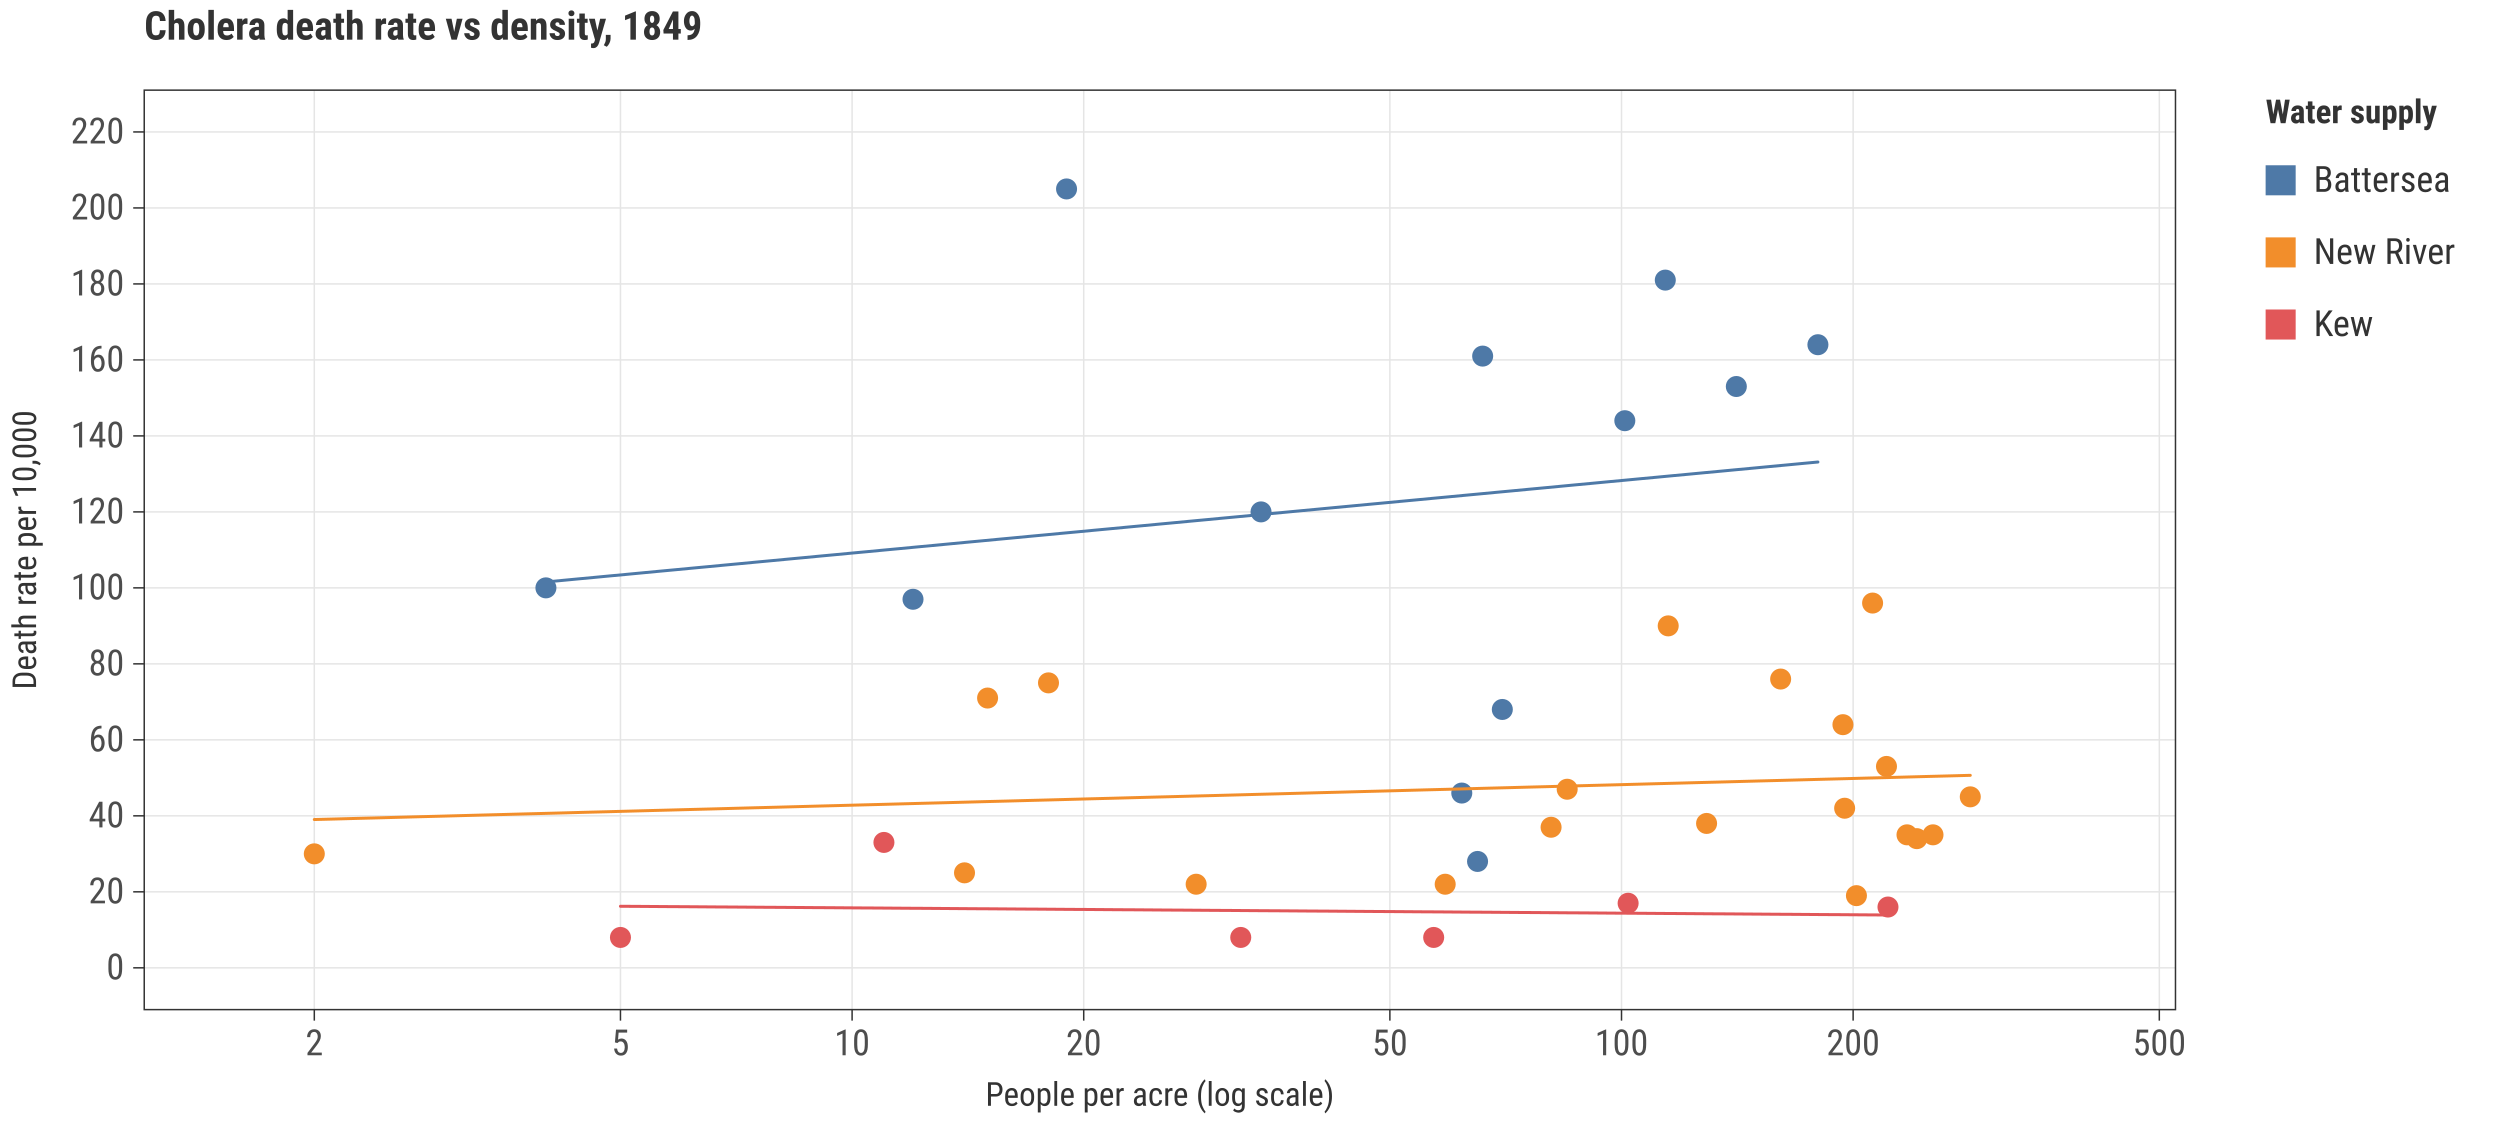
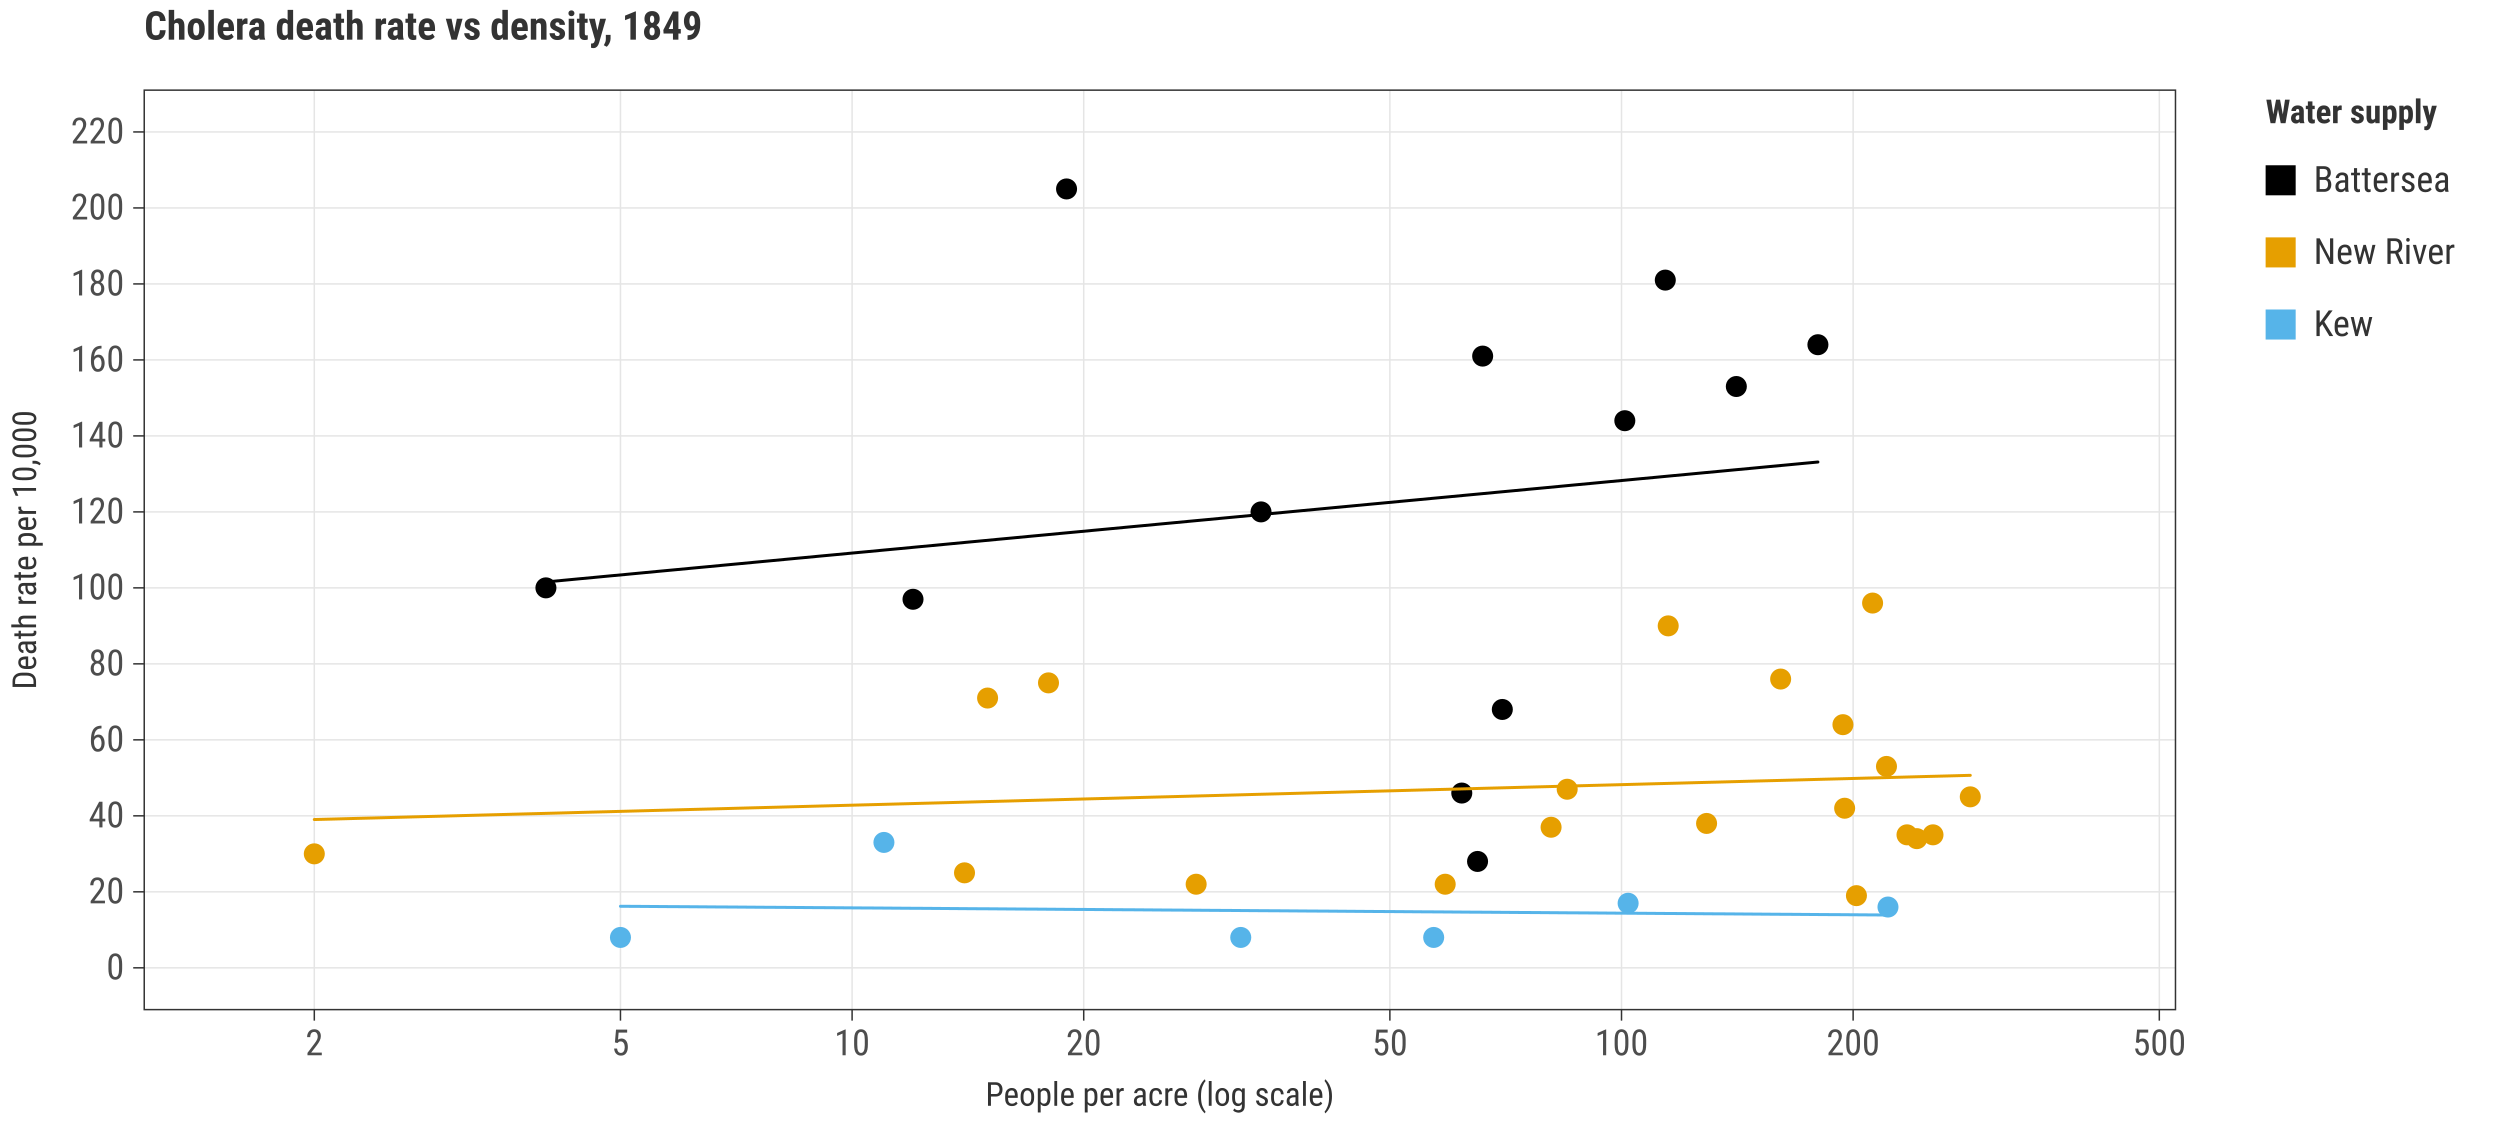
<svg xmlns="http://www.w3.org/2000/svg" width="832" height="380" viewBox="0 0 832 380" role="img" aria-label="Cholera death rate vs density, 1849" class="gg-plot" font-family="&quot;Roboto Condensed&quot;, &quot;Arial Narrow&quot;, Arial, sans-serif" font-size="11" font-weight="400" text-rendering="optimizeLegibility" shape-rendering="geometricPrecision">
  <rect class="gg-paper" width="832" height="380" fill="var(--gg-paper, #ffffff)" />
  <text class="gg-title" x="48" y="13.2" font-size="13.2" font-weight="700" fill="var(--gg-ink, #333333)">Cholera death rate vs density, 1849</text>
  <defs>
-     <clipPath id="sbw_countries-scatter_tableau10_832x380-gg-clip-0">
+     <clipPath id="sbw_countries-scatter_colorblind_832x380-gg-clip-0">
      <rect width="676" height="306" />
    </clipPath>
  </defs>
  <g class="gg-panel" data-panel="0" transform="translate(48,30)">
    <rect class="gg-panel-background" width="676" height="306" fill="var(--gg-panel, #ffffff)" />
    <g class="gg-grid" stroke="var(--gg-grid, #e5e5e5)" stroke-width="0.5" vector-effect="non-scaling-stroke">
      <line x1="56.6" y1="0" x2="56.6" y2="306" />
      <line x1="158.49" y1="0" x2="158.49" y2="306" />
      <line x1="235.58" y1="0" x2="235.58" y2="306" />
      <line x1="312.66" y1="0" x2="312.66" y2="306" />
      <line x1="414.55" y1="0" x2="414.55" y2="306" />
      <line x1="491.64" y1="0" x2="491.64" y2="306" />
      <line x1="568.72" y1="0" x2="568.72" y2="306" />
      <line x1="670.62" y1="0" x2="670.62" y2="306" />
      <line x1="0" y1="292.09" x2="676" y2="292.09" />
      <line x1="0" y1="266.8" x2="676" y2="266.8" />
      <line x1="0" y1="241.51" x2="676" y2="241.51" />
      <line x1="0" y1="216.22" x2="676" y2="216.22" />
      <line x1="0" y1="190.93" x2="676" y2="190.93" />
      <line x1="0" y1="165.64" x2="676" y2="165.64" />
      <line x1="0" y1="140.36" x2="676" y2="140.36" />
      <line x1="0" y1="115.07" x2="676" y2="115.07" />
      <line x1="0" y1="89.78" x2="676" y2="89.78" />
      <line x1="0" y1="64.49" x2="676" y2="64.49" />
      <line x1="0" y1="39.2" x2="676" y2="39.2" />
      <line x1="0" y1="13.91" x2="676" y2="13.91" />
    </g>
-     <g class="gg-marks" clip-path="url(#sbw_countries-scatter_tableau10_832x380-gg-clip-0)">
+     <g class="gg-marks" clip-path="url(#sbw_countries-scatter_colorblind_832x380-gg-clip-0)">
      <g class="gg-batch gg-points" data-layer="0">
-         <circle class="gg-shape-circle" cx="492.74" cy="110.01" r="3.5" fill="#4E79A7" />
-         <circle class="gg-shape-circle" cx="306.95" cy="32.88" r="3.5" fill="#4E79A7" />
-         <circle class="gg-shape-circle" cx="557" cy="84.72" r="3.5" fill="#4E79A7" />
-         <circle class="gg-shape-circle" cx="445.43" cy="88.51" r="3.5" fill="#4E79A7" />
-         <circle class="gg-shape-circle" cx="506.21" cy="63.22" r="3.5" fill="#4E79A7" />
-         <circle class="gg-shape-circle" cx="529.85" cy="98.63" r="3.5" fill="#4E79A7" />
-         <circle class="gg-shape-circle" cx="451.97" cy="206.11" r="3.5" fill="#4E79A7" />
-         <circle class="gg-shape-circle" cx="371.67" cy="140.36" r="3.5" fill="#4E79A7" />
-         <circle class="gg-shape-circle" cx="255.85" cy="169.44" r="3.5" fill="#4E79A7" />
-         <circle class="gg-shape-circle" cx="300.94" cy="197.26" r="3.5" fill="#F28E2B" />
-         <circle class="gg-shape-circle" cx="280.67" cy="202.31" r="3.5" fill="#F28E2B" />
-         <circle class="gg-shape-circle" cx="438.48" cy="233.93" r="3.5" fill="#4E79A7" />
-         <circle class="gg-shape-circle" cx="246.17" cy="250.36" r="3.5" fill="#E15759" />
-         <circle class="gg-shape-circle" cx="565.9" cy="238.98" r="3.5" fill="#F28E2B" />
-         <circle class="gg-shape-circle" cx="473.56" cy="232.66" r="3.5" fill="#F28E2B" />
-         <circle class="gg-shape-circle" cx="443.73" cy="256.69" r="3.5" fill="#4E79A7" />
-         <circle class="gg-shape-circle" cx="133.68" cy="165.64" r="3.5" fill="#4E79A7" />
-         <circle class="gg-shape-circle" cx="575.2" cy="170.7" r="3.5" fill="#F28E2B" />
-         <circle class="gg-shape-circle" cx="565.33" cy="211.17" r="3.5" fill="#F28E2B" />
-         <circle class="gg-shape-circle" cx="56.6" cy="254.16" r="3.5" fill="#F28E2B" />
-         <circle class="gg-shape-circle" cx="468.2" cy="245.31" r="3.5" fill="#F28E2B" />
-         <circle class="gg-shape-circle" cx="507.18" cy="178.29" r="3.5" fill="#F28E2B" />
-         <circle class="gg-shape-circle" cx="519.95" cy="244.04" r="3.5" fill="#F28E2B" />
-         <circle class="gg-shape-circle" cx="607.71" cy="235.19" r="3.5" fill="#F28E2B" />
-         <circle class="gg-shape-circle" cx="580.32" cy="271.86" r="3.5" fill="#E15759" />
-         <circle class="gg-shape-circle" cx="544.6" cy="195.99" r="3.5" fill="#F28E2B" />
-         <circle class="gg-shape-circle" cx="589.92" cy="249.1" r="3.5" fill="#F28E2B" />
-         <circle class="gg-shape-circle" cx="429.13" cy="281.98" r="3.5" fill="#E15759" />
-         <circle class="gg-shape-circle" cx="595.3" cy="247.83" r="3.5" fill="#F28E2B" />
-         <circle class="gg-shape-circle" cx="586.65" cy="247.83" r="3.5" fill="#F28E2B" />
-         <circle class="gg-shape-circle" cx="272.99" cy="260.48" r="3.5" fill="#F28E2B" />
-         <circle class="gg-shape-circle" cx="569.82" cy="268.07" r="3.5" fill="#F28E2B" />
-         <circle class="gg-shape-circle" cx="579.82" cy="225.07" r="3.5" fill="#F28E2B" />
-         <circle class="gg-shape-circle" cx="364.92" cy="281.98" r="3.5" fill="#E15759" />
-         <circle class="gg-shape-circle" cx="432.96" cy="264.27" r="3.5" fill="#F28E2B" />
-         <circle class="gg-shape-circle" cx="350.08" cy="264.27" r="3.5" fill="#F28E2B" />
-         <circle class="gg-shape-circle" cx="493.84" cy="270.6" r="3.5" fill="#E15759" />
-         <circle class="gg-shape-circle" cx="158.49" cy="281.98" r="3.5" fill="#E15759" />
+         <circle class="gg-shape-circle" cx="492.74" cy="110.01" r="3.5" fill="#000000" />
+         <circle class="gg-shape-circle" cx="306.95" cy="32.88" r="3.5" fill="#000000" />
+         <circle class="gg-shape-circle" cx="557" cy="84.72" r="3.5" fill="#000000" />
+         <circle class="gg-shape-circle" cx="445.43" cy="88.51" r="3.5" fill="#000000" />
+         <circle class="gg-shape-circle" cx="506.21" cy="63.22" r="3.5" fill="#000000" />
+         <circle class="gg-shape-circle" cx="529.85" cy="98.63" r="3.5" fill="#000000" />
+         <circle class="gg-shape-circle" cx="451.97" cy="206.11" r="3.5" fill="#000000" />
+         <circle class="gg-shape-circle" cx="371.67" cy="140.36" r="3.5" fill="#000000" />
+         <circle class="gg-shape-circle" cx="255.85" cy="169.44" r="3.5" fill="#000000" />
+         <circle class="gg-shape-circle" cx="300.94" cy="197.26" r="3.5" fill="#E69F00" />
+         <circle class="gg-shape-circle" cx="280.67" cy="202.31" r="3.5" fill="#E69F00" />
+         <circle class="gg-shape-circle" cx="438.48" cy="233.93" r="3.5" fill="#000000" />
+         <circle class="gg-shape-circle" cx="246.17" cy="250.36" r="3.5" fill="#56B4E9" />
+         <circle class="gg-shape-circle" cx="565.9" cy="238.98" r="3.5" fill="#E69F00" />
+         <circle class="gg-shape-circle" cx="473.56" cy="232.66" r="3.5" fill="#E69F00" />
+         <circle class="gg-shape-circle" cx="443.73" cy="256.69" r="3.5" fill="#000000" />
+         <circle class="gg-shape-circle" cx="133.68" cy="165.64" r="3.5" fill="#000000" />
+         <circle class="gg-shape-circle" cx="575.2" cy="170.7" r="3.5" fill="#E69F00" />
+         <circle class="gg-shape-circle" cx="565.33" cy="211.17" r="3.5" fill="#E69F00" />
+         <circle class="gg-shape-circle" cx="56.6" cy="254.16" r="3.5" fill="#E69F00" />
+         <circle class="gg-shape-circle" cx="468.2" cy="245.31" r="3.5" fill="#E69F00" />
+         <circle class="gg-shape-circle" cx="507.18" cy="178.29" r="3.5" fill="#E69F00" />
+         <circle class="gg-shape-circle" cx="519.95" cy="244.04" r="3.5" fill="#E69F00" />
+         <circle class="gg-shape-circle" cx="607.71" cy="235.19" r="3.5" fill="#E69F00" />
+         <circle class="gg-shape-circle" cx="580.32" cy="271.86" r="3.5" fill="#56B4E9" />
+         <circle class="gg-shape-circle" cx="544.6" cy="195.99" r="3.5" fill="#E69F00" />
+         <circle class="gg-shape-circle" cx="589.92" cy="249.1" r="3.5" fill="#E69F00" />
+         <circle class="gg-shape-circle" cx="429.13" cy="281.98" r="3.5" fill="#56B4E9" />
+         <circle class="gg-shape-circle" cx="595.3" cy="247.83" r="3.5" fill="#E69F00" />
+         <circle class="gg-shape-circle" cx="586.65" cy="247.83" r="3.5" fill="#E69F00" />
+         <circle class="gg-shape-circle" cx="272.99" cy="260.48" r="3.5" fill="#E69F00" />
+         <circle class="gg-shape-circle" cx="569.82" cy="268.07" r="3.5" fill="#E69F00" />
+         <circle class="gg-shape-circle" cx="579.82" cy="225.07" r="3.5" fill="#E69F00" />
+         <circle class="gg-shape-circle" cx="364.92" cy="281.98" r="3.5" fill="#56B4E9" />
+         <circle class="gg-shape-circle" cx="432.96" cy="264.27" r="3.5" fill="#E69F00" />
+         <circle class="gg-shape-circle" cx="350.08" cy="264.27" r="3.5" fill="#E69F00" />
+         <circle class="gg-shape-circle" cx="493.84" cy="270.6" r="3.5" fill="#56B4E9" />
+         <circle class="gg-shape-circle" cx="158.49" cy="281.98" r="3.5" fill="#56B4E9" />
      </g>
      <g class="gg-batch gg-paths" data-layer="1">
-         <path d="M133.68 163.67L139.04 163.17L144.4 162.66L149.75 162.16L155.11 161.65L160.47 161.15L165.83 160.64L171.19 160.13L176.55 159.63L181.91 159.12L187.26 158.62L192.62 158.11L197.98 157.61L203.34 157.1L208.7 156.6L214.06 156.09L219.42 155.59L224.77 155.08L230.13 154.58L235.49 154.07L240.85 153.57L246.21 153.06L251.57 152.56L256.92 152.05L262.28 151.55L267.64 151.04L273 150.53L278.36 150.03L283.72 149.52L289.08 149.02L294.43 148.51L299.79 148.01L305.15 147.5L310.51 147L315.87 146.49L321.23 145.99L326.59 145.48L331.94 144.98L337.3 144.47L342.66 143.97L348.02 143.46L353.38 142.96L358.74 142.45L364.1 141.95L369.45 141.44L374.81 140.93L380.17 140.43L385.53 139.92L390.89 139.42L396.25 138.91L401.6 138.41L406.96 137.9L412.32 137.4L417.68 136.89L423.04 136.39L428.4 135.88L433.76 135.38L439.11 134.87L444.47 134.37L449.83 133.86L455.19 133.36L460.55 132.85L465.91 132.35L471.27 131.84L476.62 131.33L481.98 130.83L487.34 130.32L492.7 129.82L498.06 129.31L503.42 128.81L508.77 128.3L514.13 127.8L519.49 127.29L524.85 126.79L530.21 126.28L535.57 125.78L540.93 125.27L546.28 124.77L551.64 124.26L557 123.76" fill="none" stroke="#4E79A7" stroke-width="1" stroke-linejoin="round" stroke-linecap="round" />
-         <path d="M56.6 242.74L63.57 242.56L70.55 242.37L77.53 242.19L84.5 242L91.48 241.81L98.45 241.63L105.43 241.44L112.41 241.25L119.38 241.07L126.36 240.88L133.33 240.7L140.31 240.51L147.29 240.32L154.26 240.14L161.24 239.95L168.22 239.76L175.19 239.58L182.17 239.39L189.14 239.21L196.12 239.02L203.1 238.83L210.07 238.65L217.05 238.46L224.02 238.27L231 238.09L237.98 237.9L244.95 237.72L251.93 237.53L258.91 237.34L265.88 237.16L272.86 236.97L279.83 236.78L286.81 236.6L293.79 236.41L300.76 236.23L307.74 236.04L314.71 235.85L321.69 235.67L328.67 235.48L335.64 235.29L342.62 235.11L349.6 234.92L356.57 234.74L363.55 234.55L370.52 234.36L377.5 234.18L384.48 233.99L391.45 233.8L398.43 233.62L405.4 233.43L412.38 233.25L419.36 233.06L426.33 232.87L433.31 232.69L440.29 232.5L447.26 232.31L454.24 232.13L461.21 231.94L468.19 231.76L475.17 231.57L482.14 231.38L489.12 231.2L496.09 231.01L503.07 230.82L510.05 230.64L517.02 230.45L524 230.27L530.98 230.08L537.95 229.89L544.93 229.71L551.9 229.52L558.88 229.33L565.86 229.15L572.83 228.96L579.81 228.78L586.78 228.59L593.76 228.4L600.74 228.22L607.71 228.03" fill="none" stroke="#F28E2B" stroke-width="1" stroke-linejoin="round" stroke-linecap="round" />
-         <path d="M158.49 271.61L163.83 271.64L169.17 271.68L174.51 271.72L179.85 271.75L185.19 271.79L190.53 271.83L195.87 271.86L201.21 271.9L206.55 271.94L211.89 271.97L217.23 272.01L222.57 272.05L227.91 272.08L233.25 272.12L238.59 272.16L243.93 272.19L249.27 272.23L254.61 272.27L259.95 272.3L265.29 272.34L270.63 272.38L275.97 272.42L281.31 272.45L286.64 272.49L291.98 272.53L297.32 272.56L302.66 272.6L308 272.64L313.34 272.67L318.68 272.71L324.02 272.75L329.36 272.78L334.7 272.82L340.04 272.86L345.38 272.89L350.72 272.93L356.06 272.97L361.4 273L366.74 273.04L372.08 273.08L377.42 273.11L382.76 273.15L388.1 273.19L393.44 273.22L398.78 273.26L404.12 273.3L409.46 273.34L414.8 273.37L420.14 273.41L425.47 273.45L430.81 273.48L436.15 273.52L441.49 273.56L446.83 273.59L452.17 273.63L457.51 273.67L462.85 273.7L468.19 273.74L473.53 273.78L478.87 273.81L484.21 273.85L489.55 273.89L494.89 273.92L500.23 273.96L505.57 274L510.91 274.03L516.25 274.07L521.59 274.11L526.93 274.14L532.27 274.18L537.61 274.22L542.95 274.26L548.29 274.29L553.63 274.33L558.97 274.37L564.3 274.4L569.64 274.44L574.98 274.48L580.32 274.51" fill="none" stroke="#E15759" stroke-width="1" stroke-linejoin="round" stroke-linecap="round" />
+         <path d="M133.68 163.67L139.04 163.17L144.4 162.66L149.75 162.16L155.11 161.65L160.47 161.15L165.83 160.64L171.19 160.13L176.55 159.63L181.91 159.12L187.26 158.62L192.62 158.11L197.98 157.61L203.34 157.1L208.7 156.6L214.06 156.09L219.42 155.59L224.77 155.08L230.13 154.58L235.49 154.07L240.85 153.57L246.21 153.06L251.57 152.56L256.92 152.05L262.28 151.55L267.64 151.04L273 150.53L278.36 150.03L283.72 149.52L289.08 149.02L294.43 148.51L299.79 148.01L305.15 147.5L310.51 147L315.87 146.49L321.23 145.99L326.59 145.48L331.94 144.98L337.3 144.47L342.66 143.97L348.02 143.46L353.38 142.96L358.74 142.45L364.1 141.95L369.45 141.44L374.81 140.93L380.17 140.43L385.53 139.92L390.89 139.42L396.25 138.91L401.6 138.41L406.96 137.9L412.32 137.4L417.68 136.89L423.04 136.39L428.4 135.88L433.76 135.38L439.11 134.87L444.47 134.37L449.83 133.86L455.19 133.36L460.55 132.85L465.91 132.35L471.27 131.84L476.62 131.33L481.98 130.83L487.34 130.32L492.7 129.82L498.06 129.31L503.42 128.81L508.77 128.3L514.13 127.8L519.49 127.29L524.85 126.79L530.21 126.28L535.57 125.78L540.93 125.27L546.28 124.77L551.64 124.26L557 123.76" fill="none" stroke="#000000" stroke-width="1" stroke-linejoin="round" stroke-linecap="round" />
+         <path d="M56.6 242.74L63.57 242.56L70.55 242.37L77.53 242.19L84.5 242L91.48 241.81L98.45 241.63L105.43 241.44L112.41 241.25L119.38 241.07L126.36 240.88L133.33 240.7L140.31 240.51L147.29 240.32L154.26 240.14L161.24 239.95L168.22 239.76L175.19 239.58L182.17 239.39L189.14 239.21L196.12 239.02L203.1 238.83L210.07 238.65L217.05 238.46L224.02 238.27L231 238.09L237.98 237.9L244.95 237.72L251.93 237.53L258.91 237.34L265.88 237.16L272.86 236.97L279.83 236.78L286.81 236.6L293.79 236.41L300.76 236.23L307.74 236.04L314.71 235.85L321.69 235.67L328.67 235.48L335.64 235.29L342.62 235.11L349.6 234.92L356.57 234.74L363.55 234.55L370.52 234.36L377.5 234.18L384.48 233.99L391.45 233.8L398.43 233.62L405.4 233.43L412.38 233.25L419.36 233.06L426.33 232.87L433.31 232.69L440.29 232.5L447.26 232.31L454.24 232.13L461.21 231.94L468.19 231.76L475.17 231.57L482.14 231.38L489.12 231.2L496.09 231.01L503.07 230.82L510.05 230.64L517.02 230.45L524 230.27L530.98 230.08L537.95 229.89L544.93 229.71L551.9 229.52L558.88 229.33L565.86 229.15L572.83 228.96L579.81 228.78L586.78 228.59L593.76 228.4L600.74 228.22L607.71 228.03" fill="none" stroke="#E69F00" stroke-width="1" stroke-linejoin="round" stroke-linecap="round" />
+         <path d="M158.49 271.61L163.83 271.64L169.17 271.68L174.51 271.72L179.85 271.75L185.19 271.79L190.53 271.83L195.87 271.86L201.21 271.9L206.55 271.94L211.89 271.97L217.23 272.01L222.57 272.05L227.91 272.08L233.25 272.12L238.59 272.16L243.93 272.19L249.27 272.23L254.61 272.27L259.95 272.3L265.29 272.34L270.63 272.38L275.97 272.42L281.31 272.45L286.64 272.49L291.98 272.53L297.32 272.56L302.66 272.6L308 272.64L313.34 272.67L318.68 272.71L324.02 272.75L329.36 272.78L334.7 272.82L340.04 272.86L345.38 272.89L350.72 272.93L356.06 272.97L361.4 273L366.74 273.04L372.08 273.08L377.42 273.11L382.76 273.15L388.1 273.19L393.44 273.22L398.78 273.26L404.12 273.3L409.46 273.34L414.8 273.37L420.14 273.41L425.47 273.45L430.81 273.48L436.15 273.52L441.49 273.56L446.83 273.59L452.17 273.63L457.51 273.67L462.85 273.7L468.19 273.74L473.53 273.78L478.87 273.81L484.21 273.85L489.55 273.89L494.89 273.92L500.23 273.96L505.57 274L510.91 274.03L516.25 274.07L521.59 274.11L526.93 274.14L532.27 274.18L537.61 274.22L542.95 274.26L548.29 274.29L553.63 274.33L558.97 274.37L564.3 274.4L569.64 274.44L574.98 274.48L580.32 274.51" fill="none" stroke="#56B4E9" stroke-width="1" stroke-linejoin="round" stroke-linecap="round" />
      </g>
    </g>
    <rect class="gg-panel-border" width="676" height="306" fill="none" stroke="var(--gg-panelBorder, #333333)" stroke-width="0.5" vector-effect="non-scaling-stroke" />
  </g>
  <g class="gg-axis gg-axis-x" transform="translate(48,336)">
    <g class="gg-tick" transform="translate(56.6,0)">
      <line y2="3.67" stroke="var(--gg-tickColor, #333333)" stroke-width="0.5" vector-effect="non-scaling-stroke" />
      <text y="6.67" dy="0.71em" text-anchor="middle" fill="var(--gg-axisText, #4d4d4d)" font-size="12" font-weight="400">2</text>
    </g>
    <g class="gg-tick" transform="translate(158.49,0)">
      <line y2="3.67" stroke="var(--gg-tickColor, #333333)" stroke-width="0.5" vector-effect="non-scaling-stroke" />
      <text y="6.67" dy="0.71em" text-anchor="middle" fill="var(--gg-axisText, #4d4d4d)" font-size="12" font-weight="400">5</text>
    </g>
    <g class="gg-tick" transform="translate(235.58,0)">
      <line y2="3.67" stroke="var(--gg-tickColor, #333333)" stroke-width="0.5" vector-effect="non-scaling-stroke" />
      <text y="6.67" dy="0.71em" text-anchor="middle" fill="var(--gg-axisText, #4d4d4d)" font-size="12" font-weight="400">10</text>
    </g>
    <g class="gg-tick" transform="translate(312.66,0)">
      <line y2="3.67" stroke="var(--gg-tickColor, #333333)" stroke-width="0.5" vector-effect="non-scaling-stroke" />
      <text y="6.67" dy="0.71em" text-anchor="middle" fill="var(--gg-axisText, #4d4d4d)" font-size="12" font-weight="400">20</text>
    </g>
    <g class="gg-tick" transform="translate(414.55,0)">
      <line y2="3.67" stroke="var(--gg-tickColor, #333333)" stroke-width="0.5" vector-effect="non-scaling-stroke" />
      <text y="6.67" dy="0.71em" text-anchor="middle" fill="var(--gg-axisText, #4d4d4d)" font-size="12" font-weight="400">50</text>
    </g>
    <g class="gg-tick" transform="translate(491.64,0)">
      <line y2="3.67" stroke="var(--gg-tickColor, #333333)" stroke-width="0.5" vector-effect="non-scaling-stroke" />
      <text y="6.67" dy="0.71em" text-anchor="middle" fill="var(--gg-axisText, #4d4d4d)" font-size="12" font-weight="400">100</text>
    </g>
    <g class="gg-tick" transform="translate(568.72,0)">
      <line y2="3.67" stroke="var(--gg-tickColor, #333333)" stroke-width="0.5" vector-effect="non-scaling-stroke" />
      <text y="6.67" dy="0.71em" text-anchor="middle" fill="var(--gg-axisText, #4d4d4d)" font-size="12" font-weight="400">200</text>
    </g>
    <g class="gg-tick" transform="translate(670.62,0)">
      <line y2="3.67" stroke="var(--gg-tickColor, #333333)" stroke-width="0.5" vector-effect="non-scaling-stroke" />
      <text y="6.67" dy="0.71em" text-anchor="middle" fill="var(--gg-axisText, #4d4d4d)" font-size="12" font-weight="400">500</text>
    </g>
  </g>
  <g class="gg-axis gg-axis-y" transform="translate(48,30)">
    <g class="gg-tick" transform="translate(0,292.09)">
      <line x2="-3.67" stroke="var(--gg-tickColor, #333333)" stroke-width="0.5" vector-effect="non-scaling-stroke" />
      <text x="-6.67" dy="0.32em" text-anchor="end" fill="var(--gg-axisText, #4d4d4d)" font-size="12" font-weight="400">0</text>
    </g>
    <g class="gg-tick" transform="translate(0,266.8)">
      <line x2="-3.67" stroke="var(--gg-tickColor, #333333)" stroke-width="0.5" vector-effect="non-scaling-stroke" />
      <text x="-6.67" dy="0.32em" text-anchor="end" fill="var(--gg-axisText, #4d4d4d)" font-size="12" font-weight="400">20</text>
    </g>
    <g class="gg-tick" transform="translate(0,241.51)">
      <line x2="-3.67" stroke="var(--gg-tickColor, #333333)" stroke-width="0.5" vector-effect="non-scaling-stroke" />
      <text x="-6.67" dy="0.32em" text-anchor="end" fill="var(--gg-axisText, #4d4d4d)" font-size="12" font-weight="400">40</text>
    </g>
    <g class="gg-tick" transform="translate(0,216.22)">
      <line x2="-3.67" stroke="var(--gg-tickColor, #333333)" stroke-width="0.5" vector-effect="non-scaling-stroke" />
      <text x="-6.67" dy="0.32em" text-anchor="end" fill="var(--gg-axisText, #4d4d4d)" font-size="12" font-weight="400">60</text>
    </g>
    <g class="gg-tick" transform="translate(0,190.93)">
      <line x2="-3.67" stroke="var(--gg-tickColor, #333333)" stroke-width="0.5" vector-effect="non-scaling-stroke" />
      <text x="-6.67" dy="0.32em" text-anchor="end" fill="var(--gg-axisText, #4d4d4d)" font-size="12" font-weight="400">80</text>
    </g>
    <g class="gg-tick" transform="translate(0,165.64)">
      <line x2="-3.67" stroke="var(--gg-tickColor, #333333)" stroke-width="0.5" vector-effect="non-scaling-stroke" />
      <text x="-6.67" dy="0.32em" text-anchor="end" fill="var(--gg-axisText, #4d4d4d)" font-size="12" font-weight="400">100</text>
    </g>
    <g class="gg-tick" transform="translate(0,140.36)">
      <line x2="-3.67" stroke="var(--gg-tickColor, #333333)" stroke-width="0.5" vector-effect="non-scaling-stroke" />
      <text x="-6.67" dy="0.32em" text-anchor="end" fill="var(--gg-axisText, #4d4d4d)" font-size="12" font-weight="400">120</text>
    </g>
    <g class="gg-tick" transform="translate(0,115.07)">
      <line x2="-3.67" stroke="var(--gg-tickColor, #333333)" stroke-width="0.5" vector-effect="non-scaling-stroke" />
      <text x="-6.67" dy="0.32em" text-anchor="end" fill="var(--gg-axisText, #4d4d4d)" font-size="12" font-weight="400">140</text>
    </g>
    <g class="gg-tick" transform="translate(0,89.78)">
      <line x2="-3.67" stroke="var(--gg-tickColor, #333333)" stroke-width="0.5" vector-effect="non-scaling-stroke" />
      <text x="-6.67" dy="0.32em" text-anchor="end" fill="var(--gg-axisText, #4d4d4d)" font-size="12" font-weight="400">160</text>
    </g>
    <g class="gg-tick" transform="translate(0,64.49)">
      <line x2="-3.67" stroke="var(--gg-tickColor, #333333)" stroke-width="0.5" vector-effect="non-scaling-stroke" />
      <text x="-6.67" dy="0.32em" text-anchor="end" fill="var(--gg-axisText, #4d4d4d)" font-size="12" font-weight="400">180</text>
    </g>
    <g class="gg-tick" transform="translate(0,39.2)">
      <line x2="-3.67" stroke="var(--gg-tickColor, #333333)" stroke-width="0.5" vector-effect="non-scaling-stroke" />
      <text x="-6.67" dy="0.32em" text-anchor="end" fill="var(--gg-axisText, #4d4d4d)" font-size="12" font-weight="400">200</text>
    </g>
    <g class="gg-tick" transform="translate(0,13.91)">
      <line x2="-3.67" stroke="var(--gg-tickColor, #333333)" stroke-width="0.5" vector-effect="non-scaling-stroke" />
      <text x="-6.67" dy="0.32em" text-anchor="end" fill="var(--gg-axisText, #4d4d4d)" font-size="12" font-weight="400">220</text>
    </g>
  </g>
  <text class="gg-axis-title" x="386" y="368" text-anchor="middle" fill="var(--gg-ink, #333333)" font-size="11" font-weight="400">People per acre (log scale)</text>
  <text class="gg-axis-title" transform="translate(12,183) rotate(-90)" text-anchor="middle" fill="var(--gg-ink, #333333)" font-size="11" font-weight="400">Death rate per 10,000</text>
  <g class="gg-legend gg-legend-color gg-legend-right gg-legend-vertical" transform="translate(750,30)">
    <text class="gg-legend-title" x="4" y="11" font-size="11" font-weight="bold" fill="var(--gg-ink, #333333)">Water supply</text>
-     <rect class="gg-legend-swatch" x="4" y="25" width="10" height="10" fill="#4E79A7" />
+     <rect class="gg-legend-swatch" x="4" y="25" width="10" height="10" fill="#000000" />
    <text class="gg-legend-label" x="20" y="30" dy="0.32em" font-size="12" fill="var(--gg-ink, #333333)">Battersea</text>
-     <rect class="gg-legend-swatch" x="4" y="49" width="10" height="10" fill="#F28E2B" />
+     <rect class="gg-legend-swatch" x="4" y="49" width="10" height="10" fill="#E69F00" />
    <text class="gg-legend-label" x="20" y="54" dy="0.32em" font-size="12" fill="var(--gg-ink, #333333)">New River</text>
-     <rect class="gg-legend-swatch" x="4" y="73" width="10" height="10" fill="#E15759" />
+     <rect class="gg-legend-swatch" x="4" y="73" width="10" height="10" fill="#56B4E9" />
    <text class="gg-legend-label" x="20" y="78" dy="0.32em" font-size="12" fill="var(--gg-ink, #333333)">Kew</text>
  </g>
</svg>
